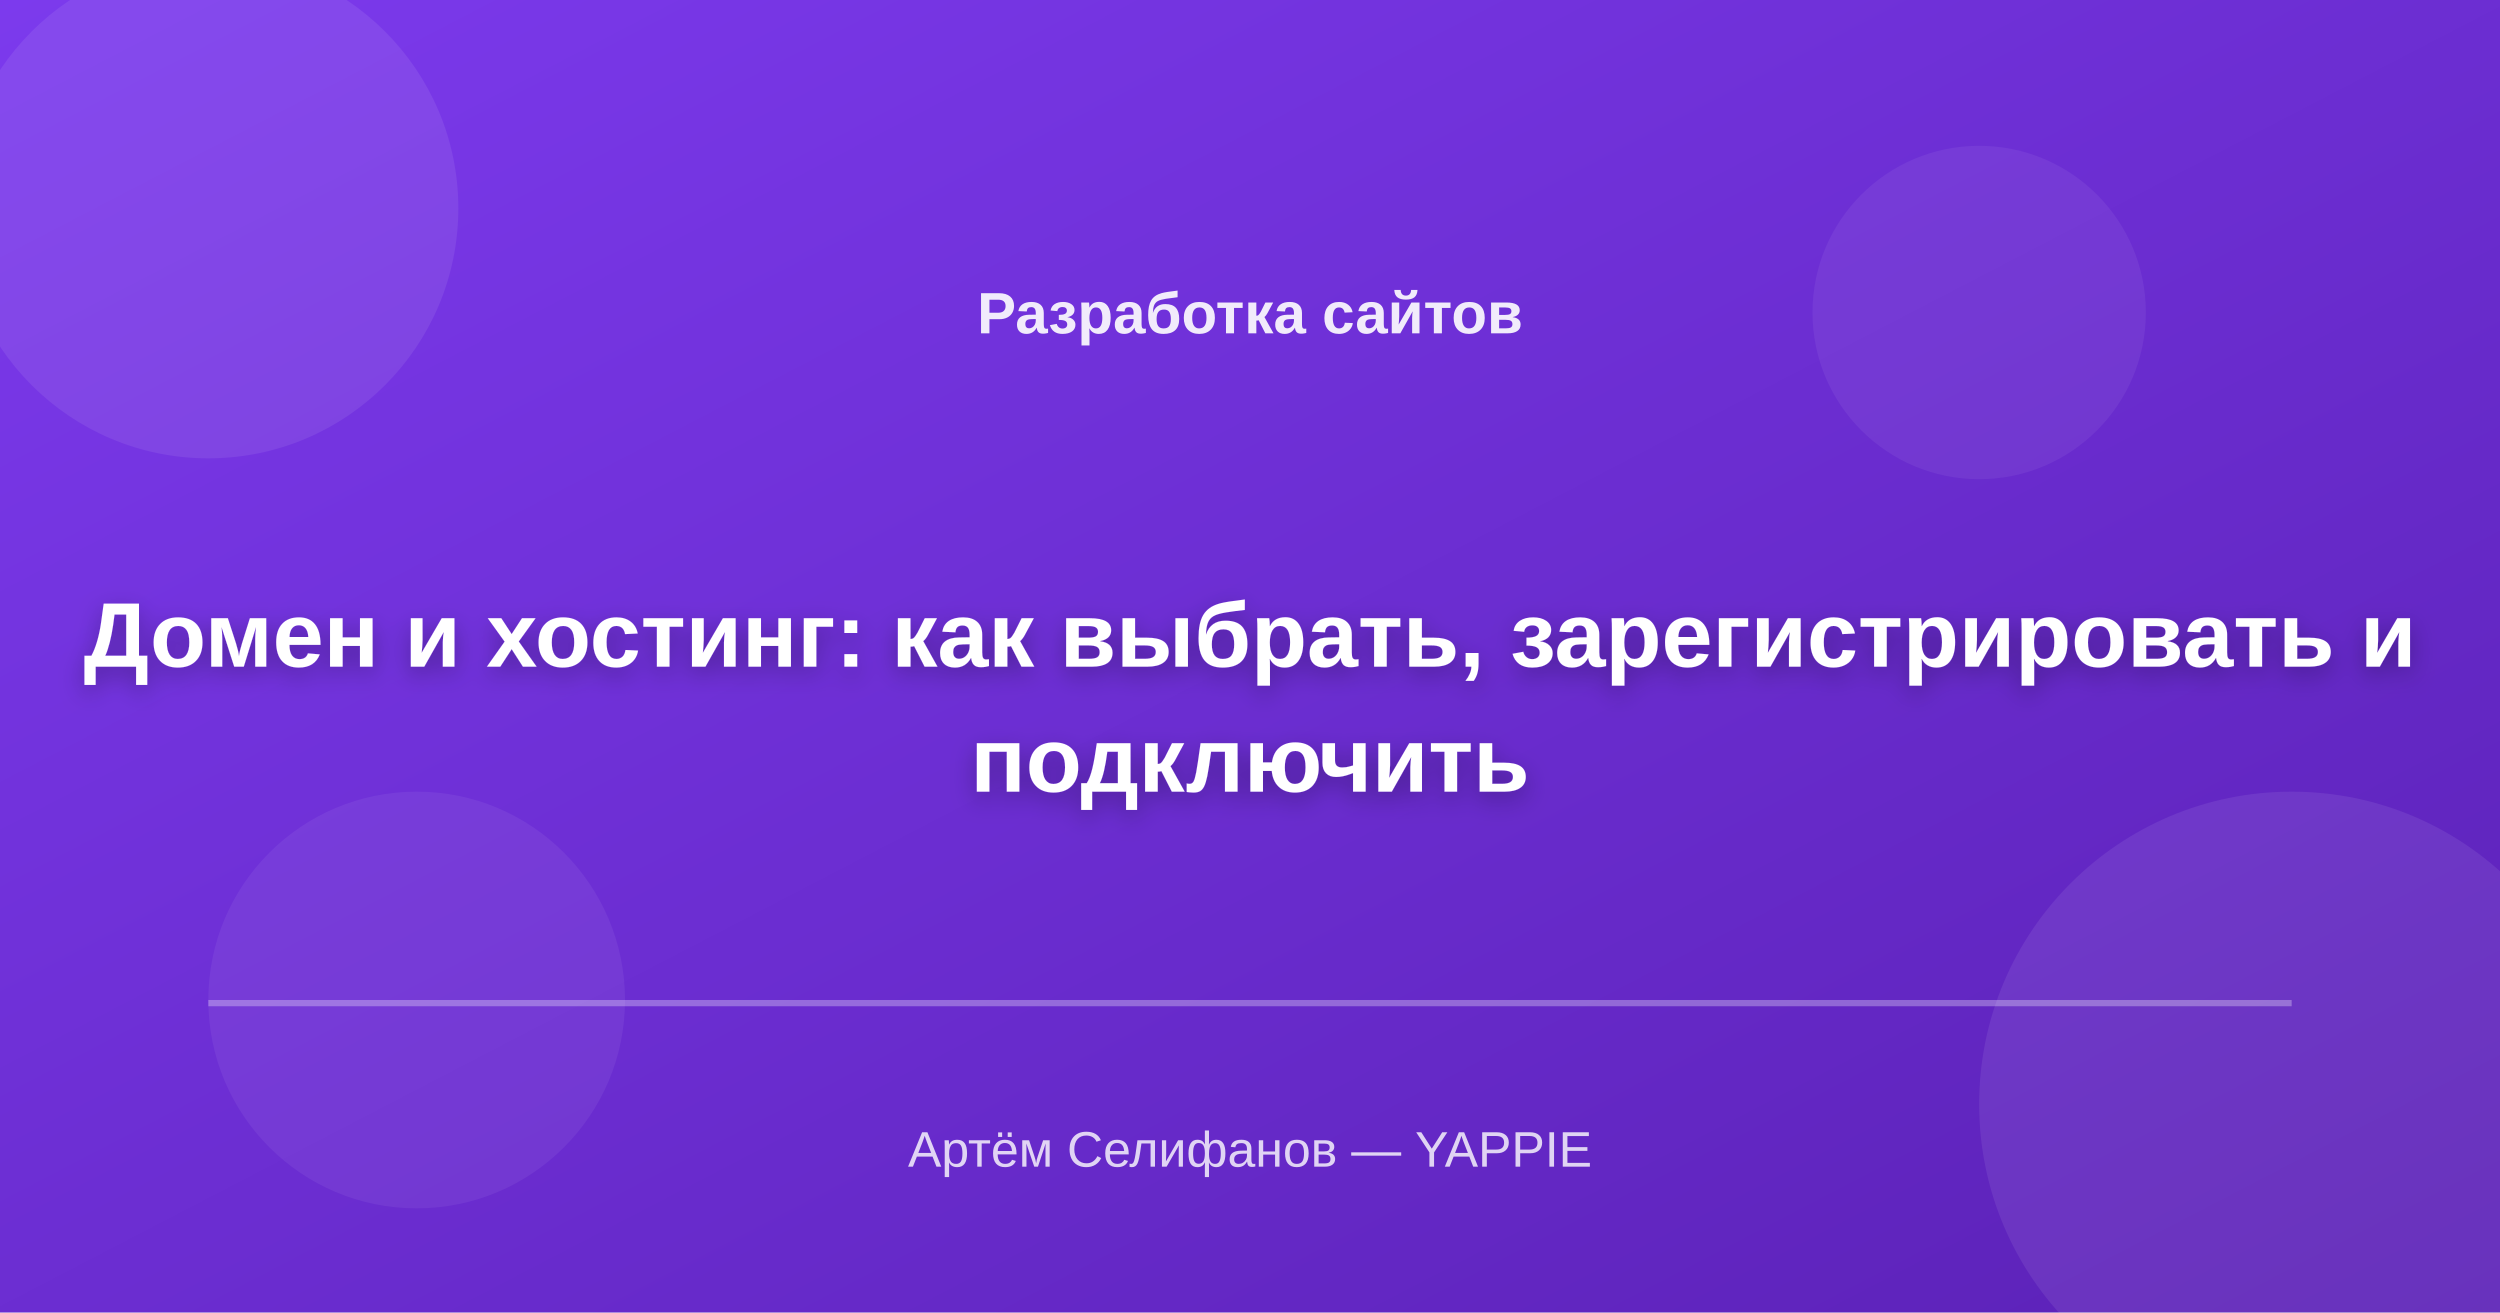
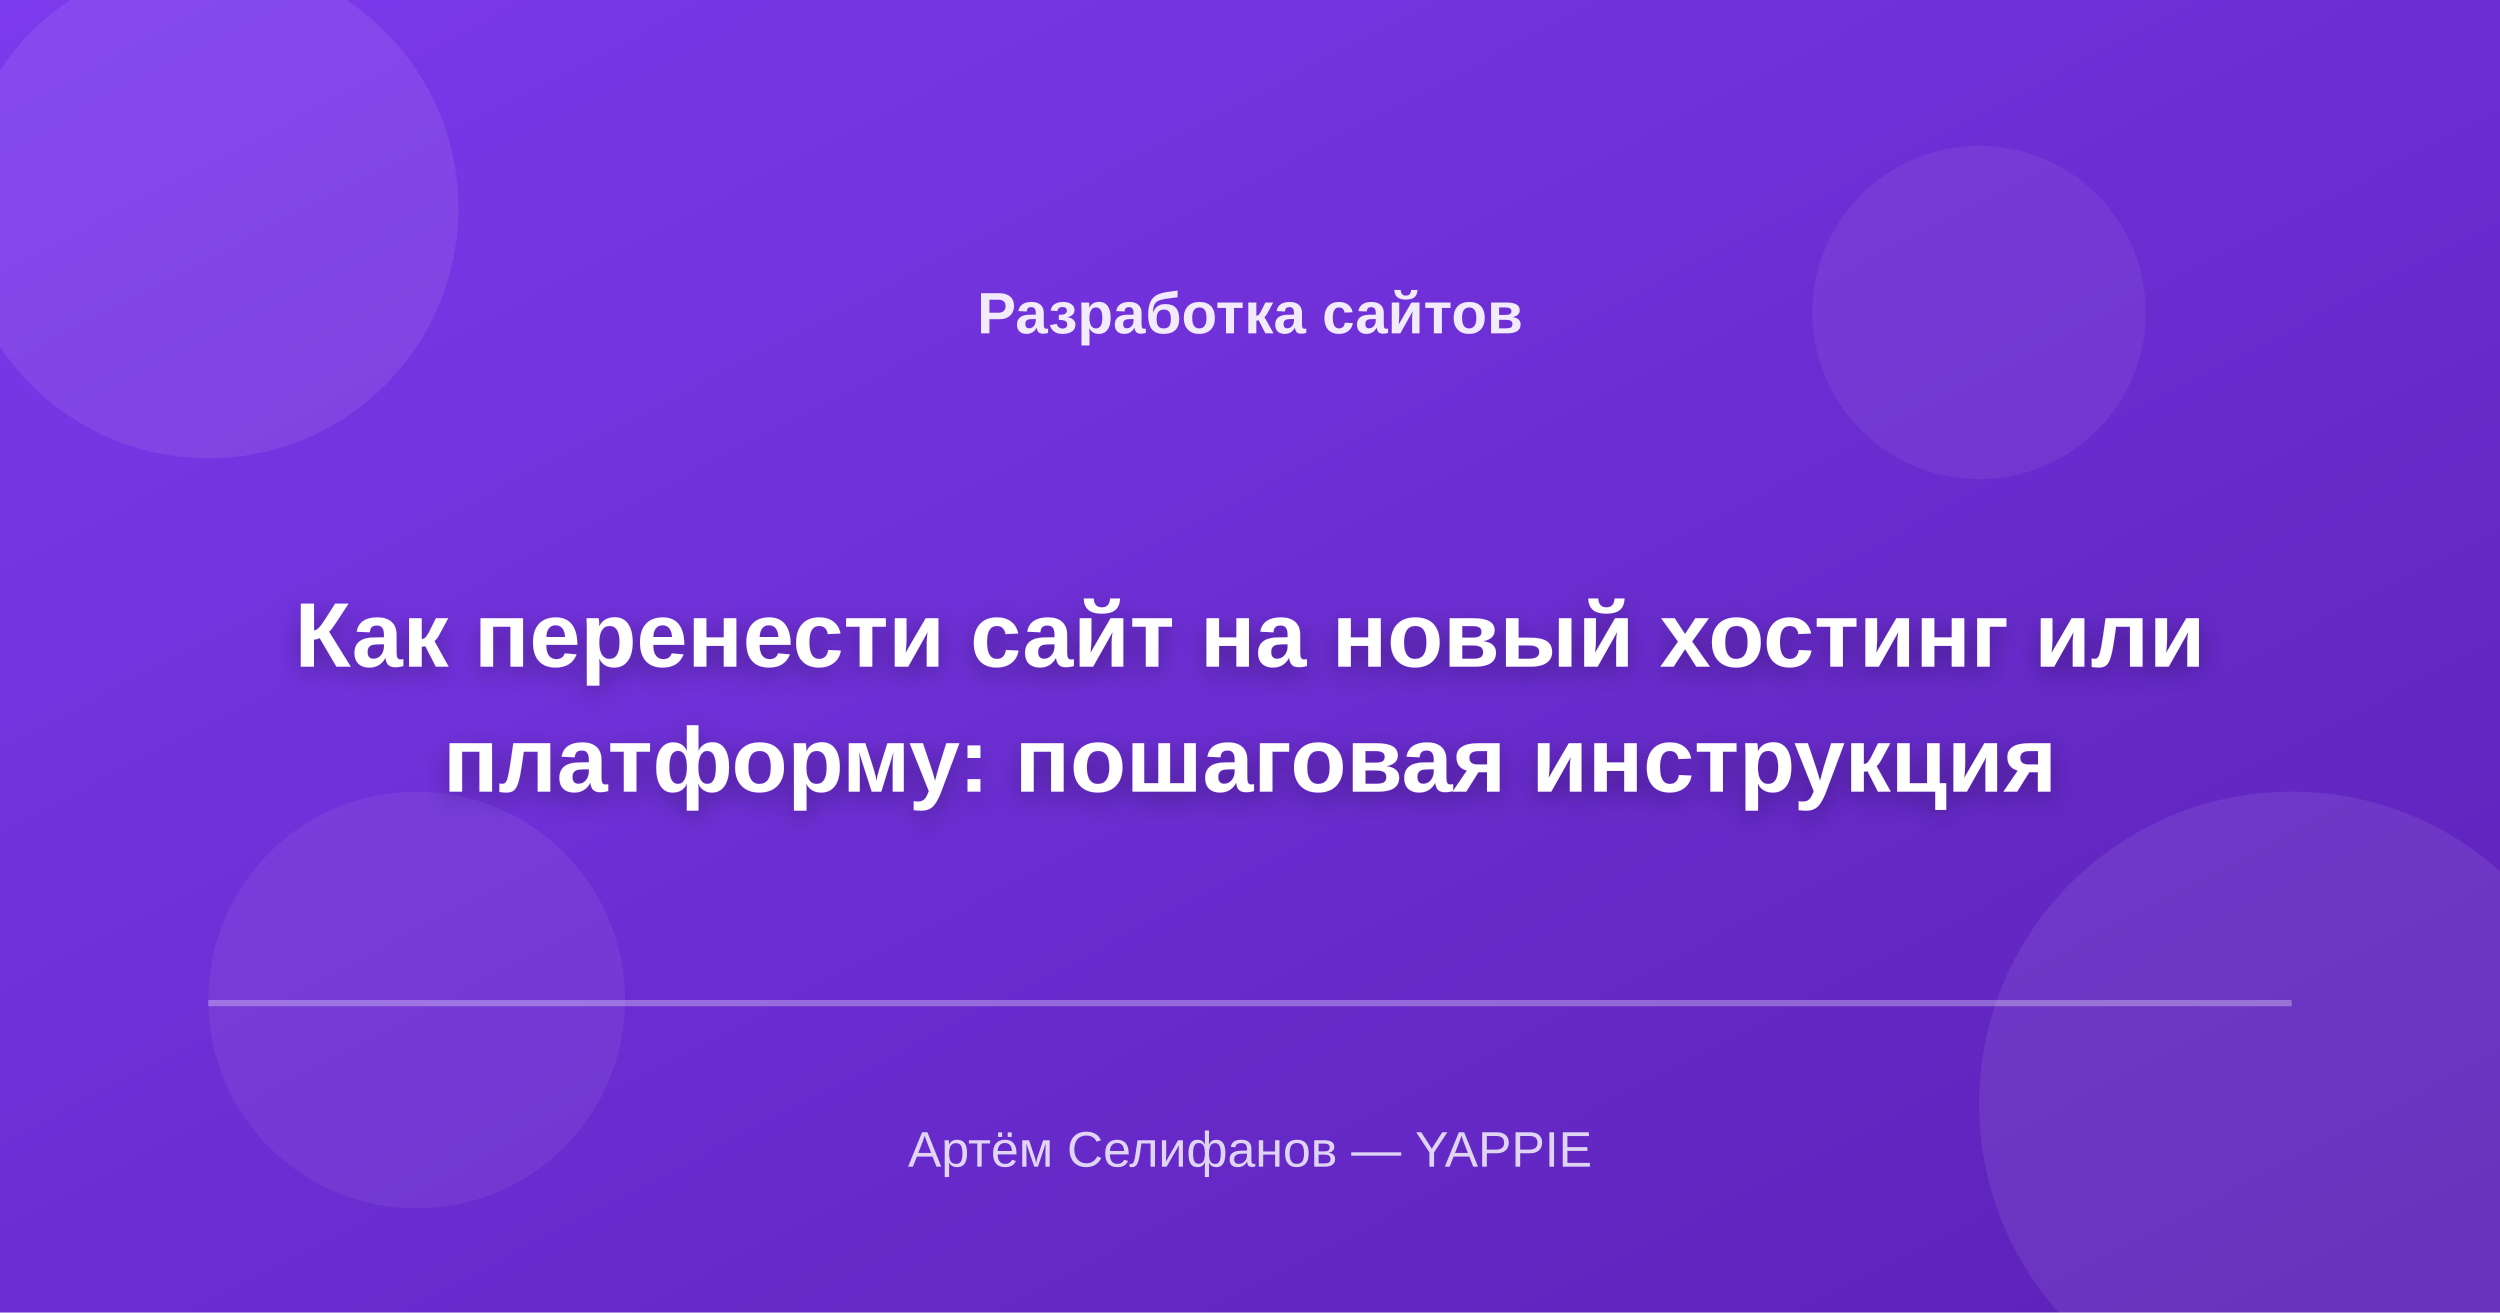
<svg xmlns="http://www.w3.org/2000/svg" width="1200" height="630">
  <defs>
    <linearGradient id="grad" x1="0%" y1="0%" x2="100%" y2="100%">
      <stop offset="0%" style="stop-color:#7c3aed;stop-opacity:1" />
      <stop offset="100%" style="stop-color:#5b21b6;stop-opacity:1" />
    </linearGradient>
    <filter id="shadow" x="-50%" y="-50%" width="200%" height="200%">
      <feDropShadow dx="0" dy="4" stdDeviation="6" flood-opacity="0.3" />
    </filter>
  </defs>
  <rect width="1200" height="630" fill="url(#grad)" />
  <circle cx="100" cy="100" r="120" fill="white" opacity="0.08" />
  <circle cx="1100" cy="530" r="150" fill="white" opacity="0.08" />
  <circle cx="950" cy="150" r="80" fill="white" opacity="0.06" />
  <circle cx="200" cy="480" r="100" fill="white" opacity="0.06" />
  <rect x="100" y="480" width="1000" height="3" fill="white" opacity="0.3" />
  <text x="600" y="160" font-family="Arial, Helvetica, sans-serif" font-size="28" font-weight="600" fill="white" text-anchor="middle" opacity="0.9">
    Разработка сайтов
  </text>
  <text x="600" y="320" font-family="Arial, Helvetica, sans-serif" font-size="44" font-weight="bold" fill="white" text-anchor="middle" filter="url(#shadow)">
-     Домен и хостинг: как выбрать, зарегистрировать и
+     Как перенести сайт на новый хостинг или
  </text>
  <text x="600" y="380" font-family="Arial, Helvetica, sans-serif" font-size="44" font-weight="bold" fill="white" text-anchor="middle" filter="url(#shadow)">
-     подключить
+     платформу: пошаговая инструкция
  </text>
  <text x="600" y="560" font-family="Arial, Helvetica, sans-serif" font-size="24" fill="white" text-anchor="middle" opacity="0.8">
    Артём Селифанов — YAPPIE
  </text>
</svg>
